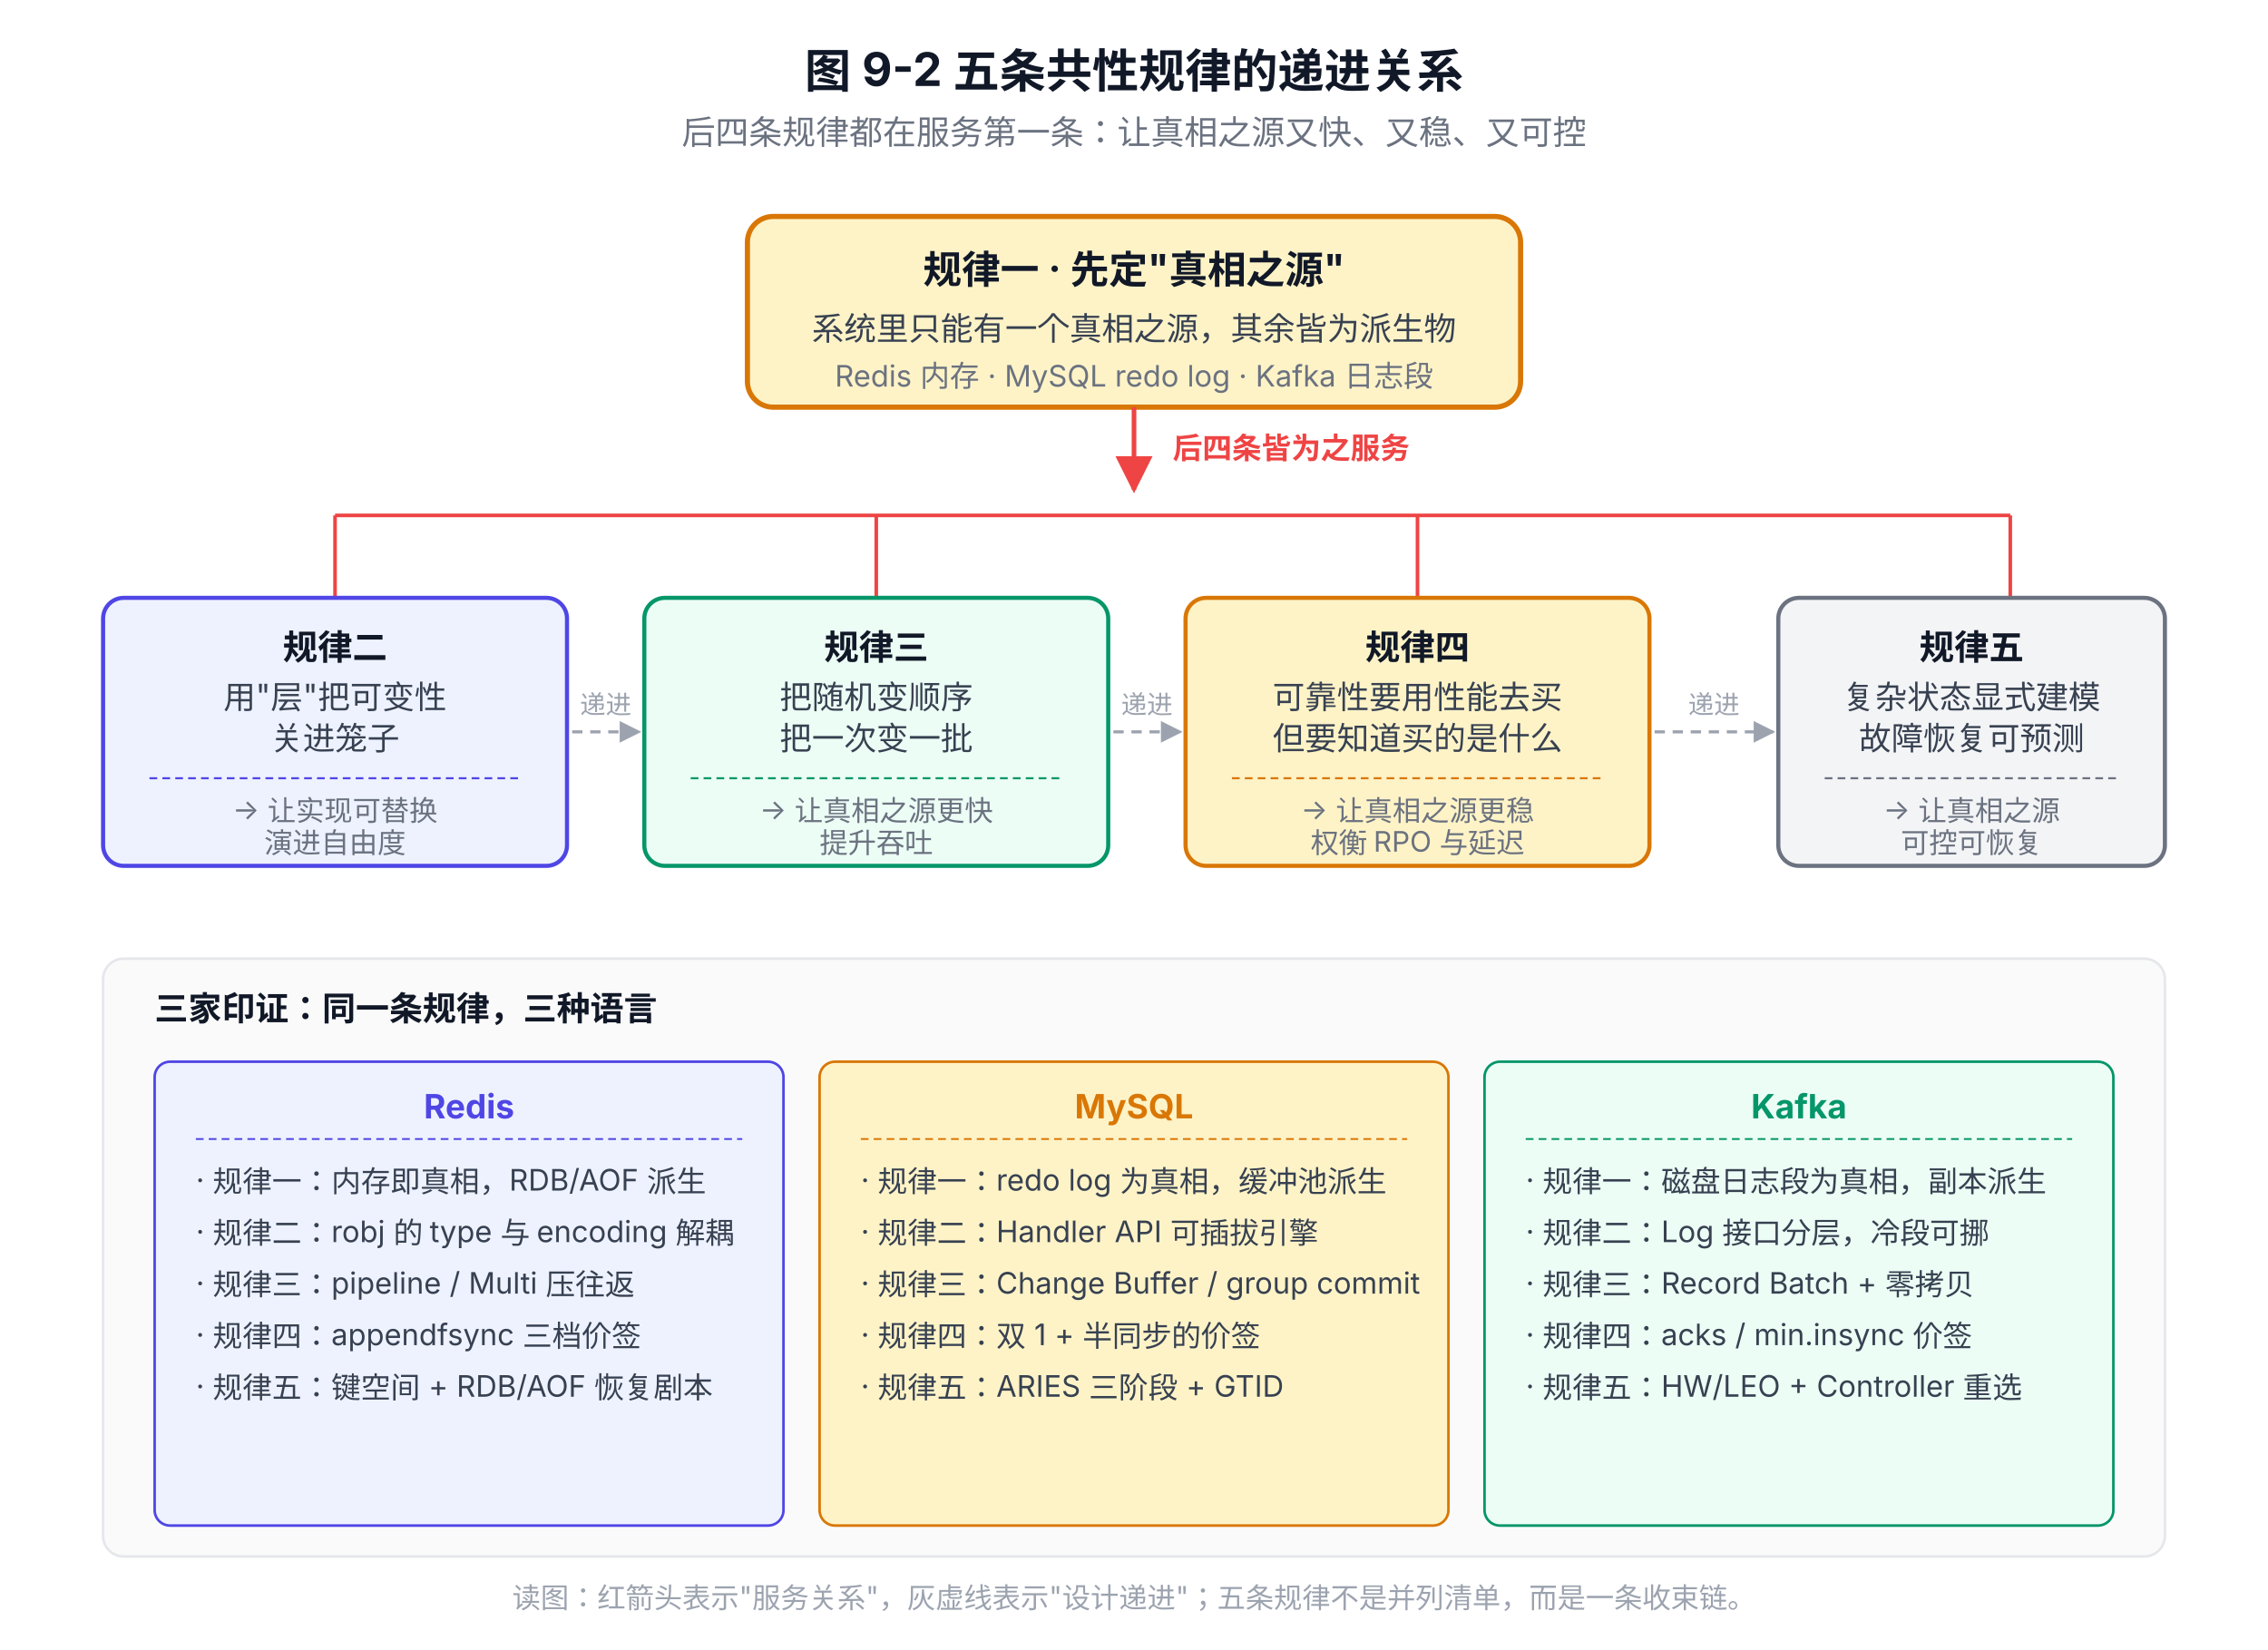
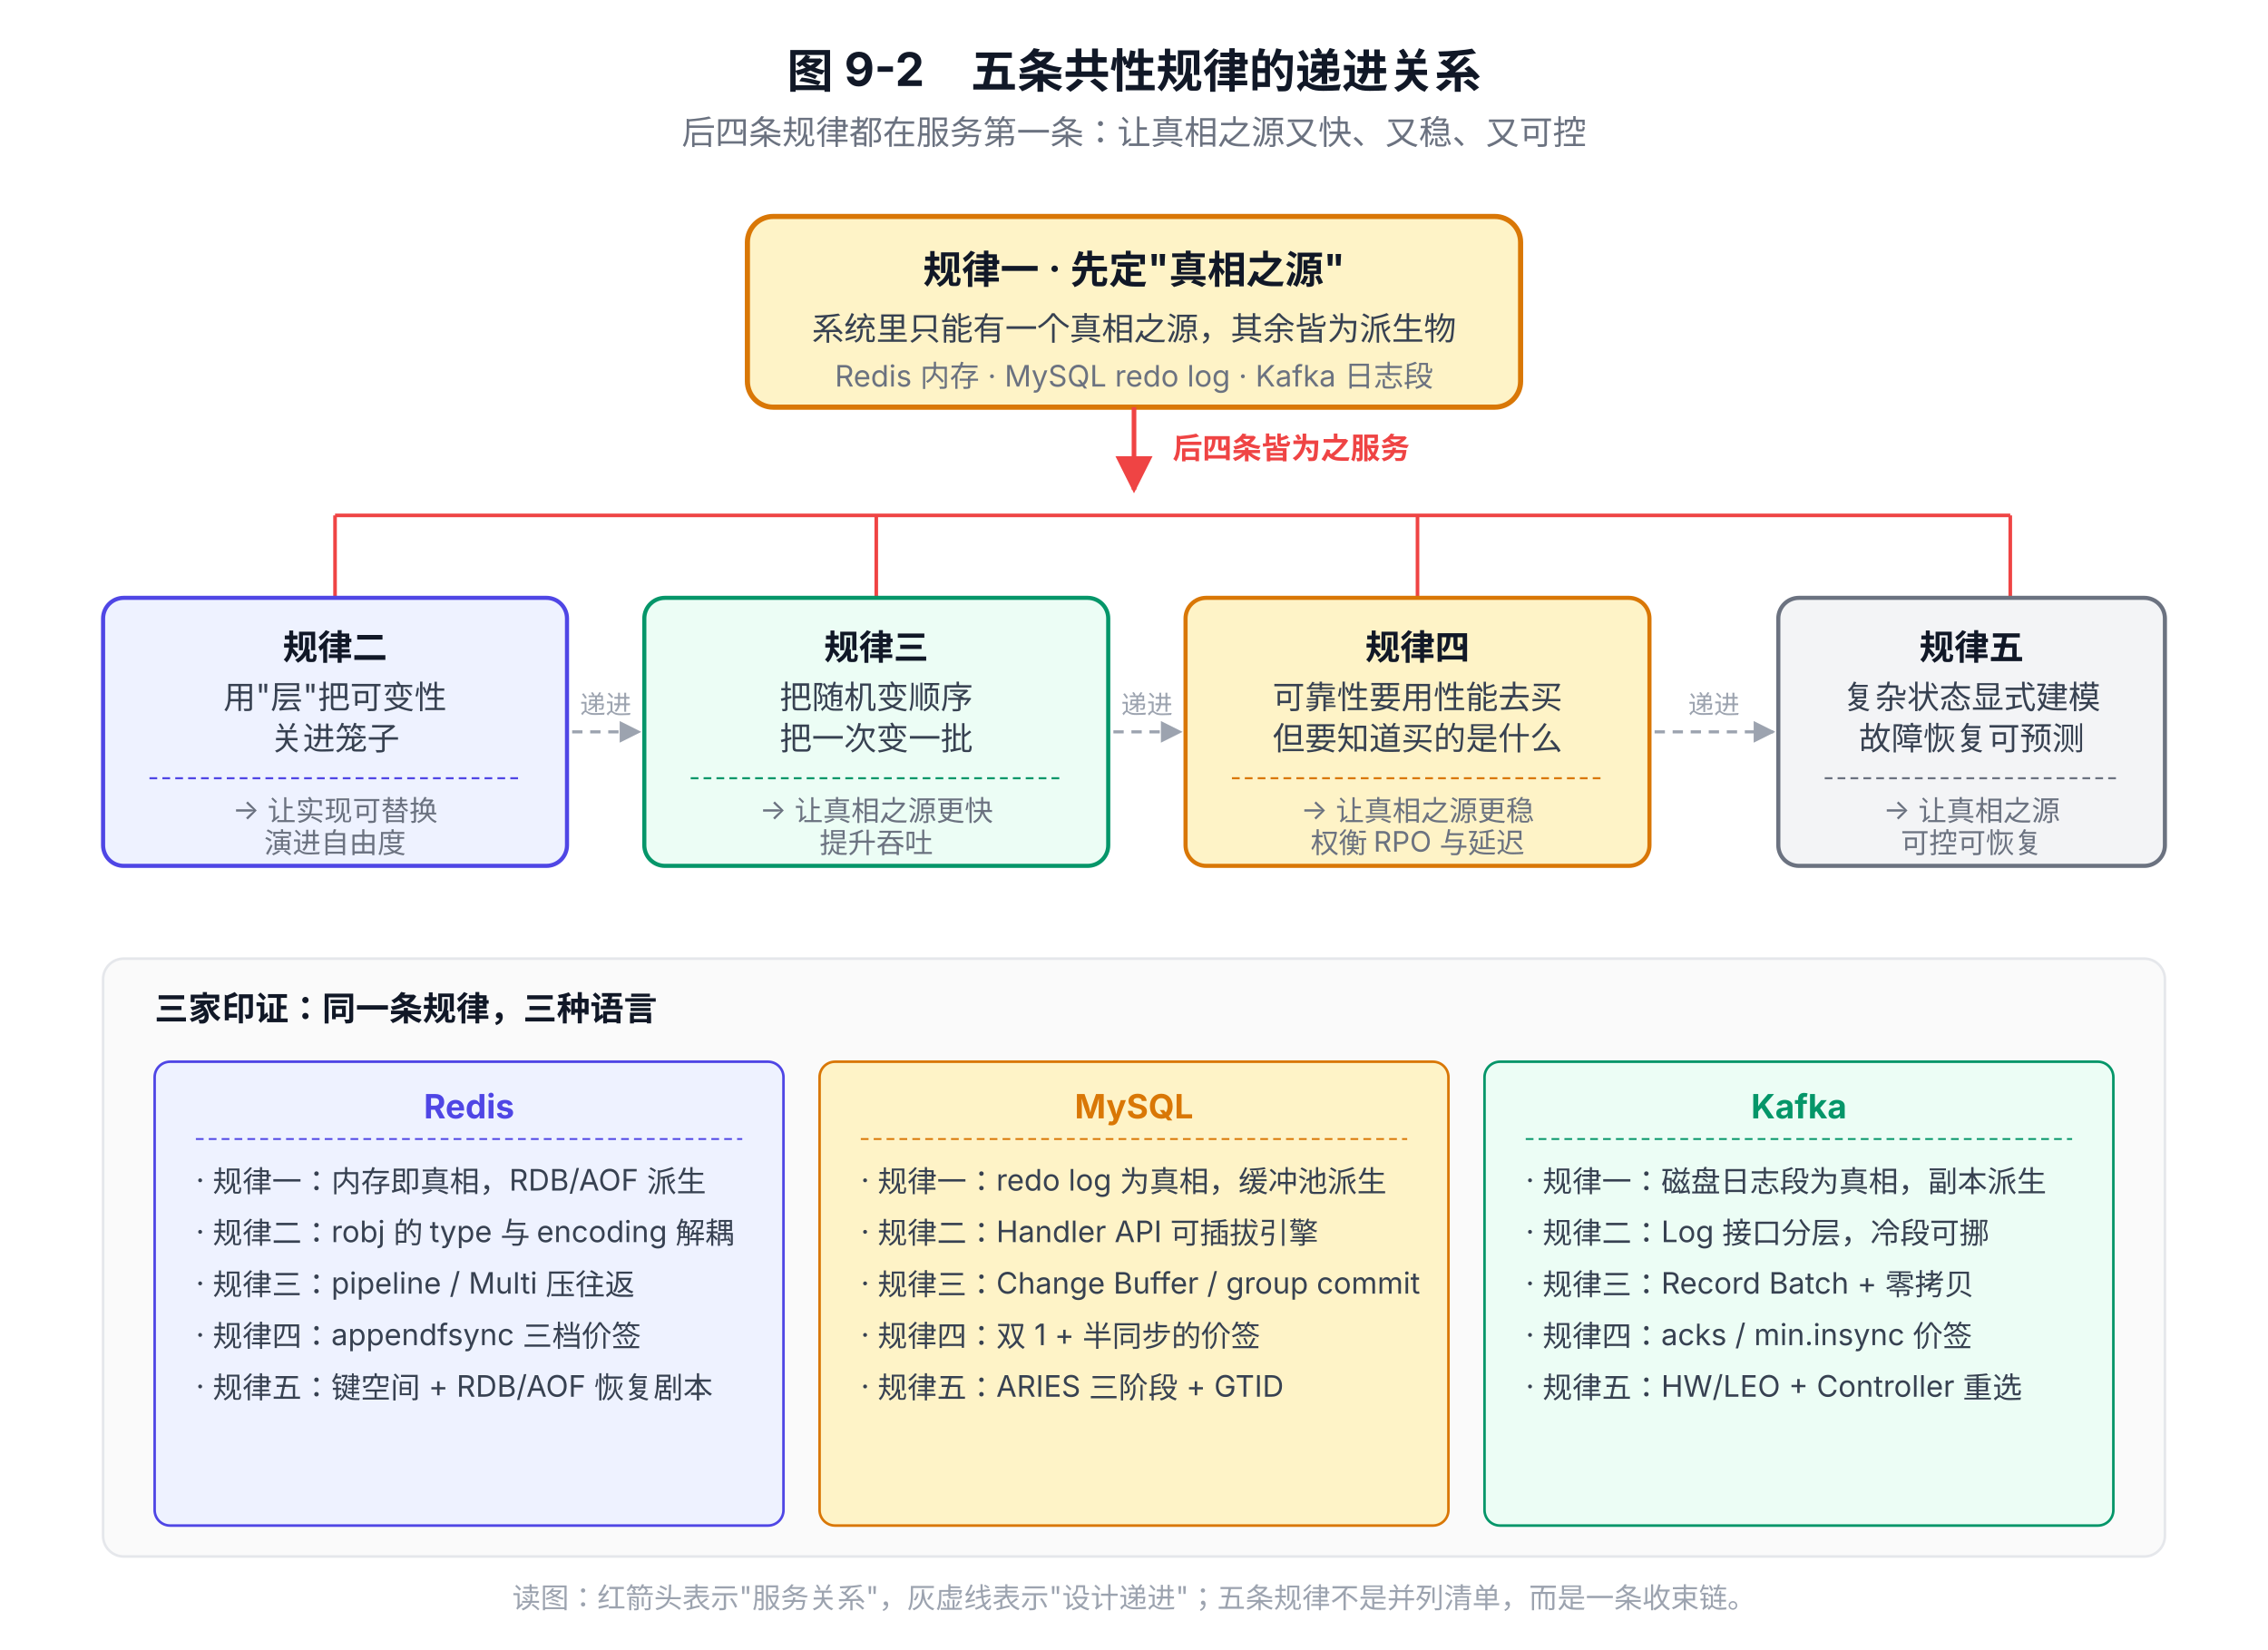
<svg xmlns="http://www.w3.org/2000/svg" viewBox="0 0 880 640" font-family="system-ui, -apple-system, 'PingFang SC', 'Microsoft YaHei', sans-serif">
  <defs>
    <marker id="arrow" viewBox="0 0 10 10" refX="9" refY="5" markerWidth="8" markerHeight="8" orient="auto-start-reverse">
      <path d="M0,0 L10,5 L0,10 z" fill="#4B5563" />
    </marker>
    <marker id="arrowRed" viewBox="0 0 10 10" refX="9" refY="5" markerWidth="8" markerHeight="8" orient="auto-start-reverse">
      <path d="M0,0 L10,5 L0,10 z" fill="#EF4444" />
    </marker>
    <marker id="arrowDash" viewBox="0 0 10 10" refX="9" refY="5" markerWidth="7" markerHeight="7" orient="auto-start-reverse">
      <path d="M0,0 L10,5 L0,10 z" fill="#9CA3AF" />
    </marker>
  </defs>
-   <text x="440" y="34" text-anchor="middle" font-size="18" font-weight="700" fill="#111827">图 9-2 五条共性规律的递进关系</text>
+   <text x="440" y="34" text-anchor="middle" font-size="18" font-weight="700" fill="#111827">图 9-2　五条共性规律的递进关系</text>
  <text x="440" y="56" text-anchor="middle" font-size="13" fill="#6B7280">后四条规律都在服务第一条：让真相之源又快、又稳、又可控</text>
  <rect x="290" y="84" width="300" height="74" rx="10" fill="#FEF3C7" stroke="#D97706" stroke-width="2" />
  <text x="440" y="110" text-anchor="middle" font-size="15" font-weight="700" fill="#111827">规律一 · 先定"真相之源"</text>
  <text x="440" y="132" text-anchor="middle" font-size="12.5" fill="#374151">系统里只能有一个真相之源，其余皆为派生物</text>
  <text x="440" y="150" text-anchor="middle" font-size="11.5" fill="#6B7280">Redis 内存 · MySQL redo log · Kafka 日志段</text>
  <line x1="440" y1="158" x2="440" y2="190" stroke="#EF4444" stroke-width="1.8" marker-end="url(#arrowRed)" />
  <text x="455" y="178" font-size="11.5" fill="#EF4444" font-weight="600">后四条皆为之服务</text>
  <line x1="130" y1="200" x2="780" y2="200" stroke="#EF4444" stroke-width="1.4" />
  <line x1="130" y1="200" x2="130" y2="232" stroke="#EF4444" stroke-width="1.4" />
  <line x1="340" y1="200" x2="340" y2="232" stroke="#EF4444" stroke-width="1.4" />
  <line x1="550" y1="200" x2="550" y2="232" stroke="#EF4444" stroke-width="1.4" />
  <line x1="780" y1="200" x2="780" y2="232" stroke="#EF4444" stroke-width="1.4" />
  <rect x="40" y="232" width="180" height="104" rx="8" fill="#EEF2FF" stroke="#4F46E5" stroke-width="1.6" />
  <text x="130" y="256" text-anchor="middle" font-size="13.5" font-weight="700" fill="#111827">规律二</text>
  <text x="130" y="275" text-anchor="middle" font-size="12.5" fill="#374151">用"层"把可变性</text>
  <text x="130" y="291" text-anchor="middle" font-size="12.5" fill="#374151">关进笼子</text>
  <line x1="58" y1="302" x2="202" y2="302" stroke="#4F46E5" stroke-width="0.8" stroke-dasharray="3,2" />
  <text x="130" y="318" text-anchor="middle" font-size="11" fill="#6B7280">→ 让实现可替换</text>
  <text x="130" y="331" text-anchor="middle" font-size="11" fill="#6B7280">演进自由度</text>
  <rect x="250" y="232" width="180" height="104" rx="8" fill="#ECFDF5" stroke="#059669" stroke-width="1.6" />
  <text x="340" y="256" text-anchor="middle" font-size="13.5" font-weight="700" fill="#111827">规律三</text>
  <text x="340" y="275" text-anchor="middle" font-size="12.5" fill="#374151">把随机变顺序</text>
  <text x="340" y="291" text-anchor="middle" font-size="12.5" fill="#374151">把一次变一批</text>
  <line x1="268" y1="302" x2="412" y2="302" stroke="#059669" stroke-width="0.8" stroke-dasharray="3,2" />
  <text x="340" y="318" text-anchor="middle" font-size="11" fill="#6B7280">→ 让真相之源更快</text>
  <text x="340" y="331" text-anchor="middle" font-size="11" fill="#6B7280">提升吞吐</text>
  <rect x="460" y="232" width="180" height="104" rx="8" fill="#FEF3C7" stroke="#D97706" stroke-width="1.6" />
  <text x="550" y="256" text-anchor="middle" font-size="13.5" font-weight="700" fill="#111827">规律四</text>
  <text x="550" y="275" text-anchor="middle" font-size="12.5" fill="#374151">可靠性要用性能去买</text>
  <text x="550" y="291" text-anchor="middle" font-size="12.5" fill="#374151">但要知道买的是什么</text>
  <line x1="478" y1="302" x2="622" y2="302" stroke="#D97706" stroke-width="0.8" stroke-dasharray="3,2" />
  <text x="550" y="318" text-anchor="middle" font-size="11" fill="#6B7280">→ 让真相之源更稳</text>
  <text x="550" y="331" text-anchor="middle" font-size="11" fill="#6B7280">权衡 RPO 与延迟</text>
  <rect x="690" y="232" width="150" height="104" rx="8" fill="#F3F4F6" stroke="#6B7280" stroke-width="1.6" />
  <text x="765" y="256" text-anchor="middle" font-size="13.5" font-weight="700" fill="#111827">规律五</text>
  <text x="765" y="275" text-anchor="middle" font-size="12.5" fill="#374151">复杂状态显式建模</text>
  <text x="765" y="291" text-anchor="middle" font-size="12.5" fill="#374151">故障恢复可预测</text>
  <line x1="708" y1="302" x2="822" y2="302" stroke="#6B7280" stroke-width="0.8" stroke-dasharray="3,2" />
  <text x="765" y="318" text-anchor="middle" font-size="11" fill="#6B7280">→ 让真相之源</text>
  <text x="765" y="331" text-anchor="middle" font-size="11" fill="#6B7280">可控可恢复</text>
  <line x1="222" y1="284" x2="248" y2="284" stroke="#9CA3AF" stroke-width="1.2" stroke-dasharray="4,3" marker-end="url(#arrowDash)" />
  <line x1="432" y1="284" x2="458" y2="284" stroke="#9CA3AF" stroke-width="1.2" stroke-dasharray="4,3" marker-end="url(#arrowDash)" />
  <line x1="642" y1="284" x2="688" y2="284" stroke="#9CA3AF" stroke-width="1.2" stroke-dasharray="4,3" marker-end="url(#arrowDash)" />
  <text x="235" y="277" text-anchor="middle" font-size="10" fill="#9CA3AF">递进</text>
  <text x="445" y="277" text-anchor="middle" font-size="10" fill="#9CA3AF">递进</text>
  <text x="665" y="277" text-anchor="middle" font-size="10" fill="#9CA3AF">递进</text>
  <rect x="40" y="372" width="800" height="232" rx="8" fill="#FAFAFA" stroke="#E5E7EB" stroke-width="1" />
  <text x="60" y="396" font-size="13" font-weight="700" fill="#111827">三家印证：同一条规律，三种语言</text>
  <rect x="60" y="412" width="244" height="180" rx="6" fill="#EEF2FF" stroke="#4F46E5" stroke-width="1" />
  <text x="182" y="434" text-anchor="middle" font-size="13" font-weight="700" fill="#4F46E5">Redis</text>
  <line x1="76" y1="442" x2="288" y2="442" stroke="#4F46E5" stroke-width="0.7" stroke-dasharray="3,2" />
  <text x="76" y="462" font-size="11.5" fill="#374151">· 规律一：内存即真相，RDB/AOF 派生</text>
  <text x="76" y="482" font-size="11.5" fill="#374151">· 规律二：robj 的 type 与 encoding 解耦</text>
  <text x="76" y="502" font-size="11.5" fill="#374151">· 规律三：pipeline / Multi 压往返</text>
  <text x="76" y="522" font-size="11.5" fill="#374151">· 规律四：appendfsync 三档价签</text>
  <text x="76" y="542" font-size="11.5" fill="#374151">· 规律五：键空间 + RDB/AOF 恢复剧本</text>
  <rect x="318" y="412" width="244" height="180" rx="6" fill="#FEF3C7" stroke="#D97706" stroke-width="1" />
  <text x="440" y="434" text-anchor="middle" font-size="13" font-weight="700" fill="#D97706">MySQL</text>
  <line x1="334" y1="442" x2="546" y2="442" stroke="#D97706" stroke-width="0.7" stroke-dasharray="3,2" />
  <text x="334" y="462" font-size="11.5" fill="#374151">· 规律一：redo log 为真相，缓冲池派生</text>
  <text x="334" y="482" font-size="11.5" fill="#374151">· 规律二：Handler API 可插拔引擎</text>
  <text x="334" y="502" font-size="11.5" fill="#374151">· 规律三：Change Buffer / group commit</text>
  <text x="334" y="522" font-size="11.5" fill="#374151">· 规律四：双 1 + 半同步的价签</text>
  <text x="334" y="542" font-size="11.5" fill="#374151">· 规律五：ARIES 三阶段 + GTID</text>
  <rect x="576" y="412" width="244" height="180" rx="6" fill="#ECFDF5" stroke="#059669" stroke-width="1" />
  <text x="698" y="434" text-anchor="middle" font-size="13" font-weight="700" fill="#059669">Kafka</text>
  <line x1="592" y1="442" x2="804" y2="442" stroke="#059669" stroke-width="0.7" stroke-dasharray="3,2" />
  <text x="592" y="462" font-size="11.5" fill="#374151">· 规律一：磁盘日志段为真相，副本派生</text>
  <text x="592" y="482" font-size="11.5" fill="#374151">· 规律二：Log 接口分层，冷段可挪</text>
  <text x="592" y="502" font-size="11.5" fill="#374151">· 规律三：Record Batch + 零拷贝</text>
  <text x="592" y="522" font-size="11.5" fill="#374151">· 规律四：acks / min.insync 价签</text>
  <text x="592" y="542" font-size="11.5" fill="#374151">· 规律五：HW/LEO + Controller 重选</text>
  <text x="440" y="624" text-anchor="middle" font-size="11" fill="#9CA3AF">读图：红箭头表示"服务关系"，灰虚线表示"设计递进"；五条规律不是并列清单，而是一条收束链。</text>
</svg>
